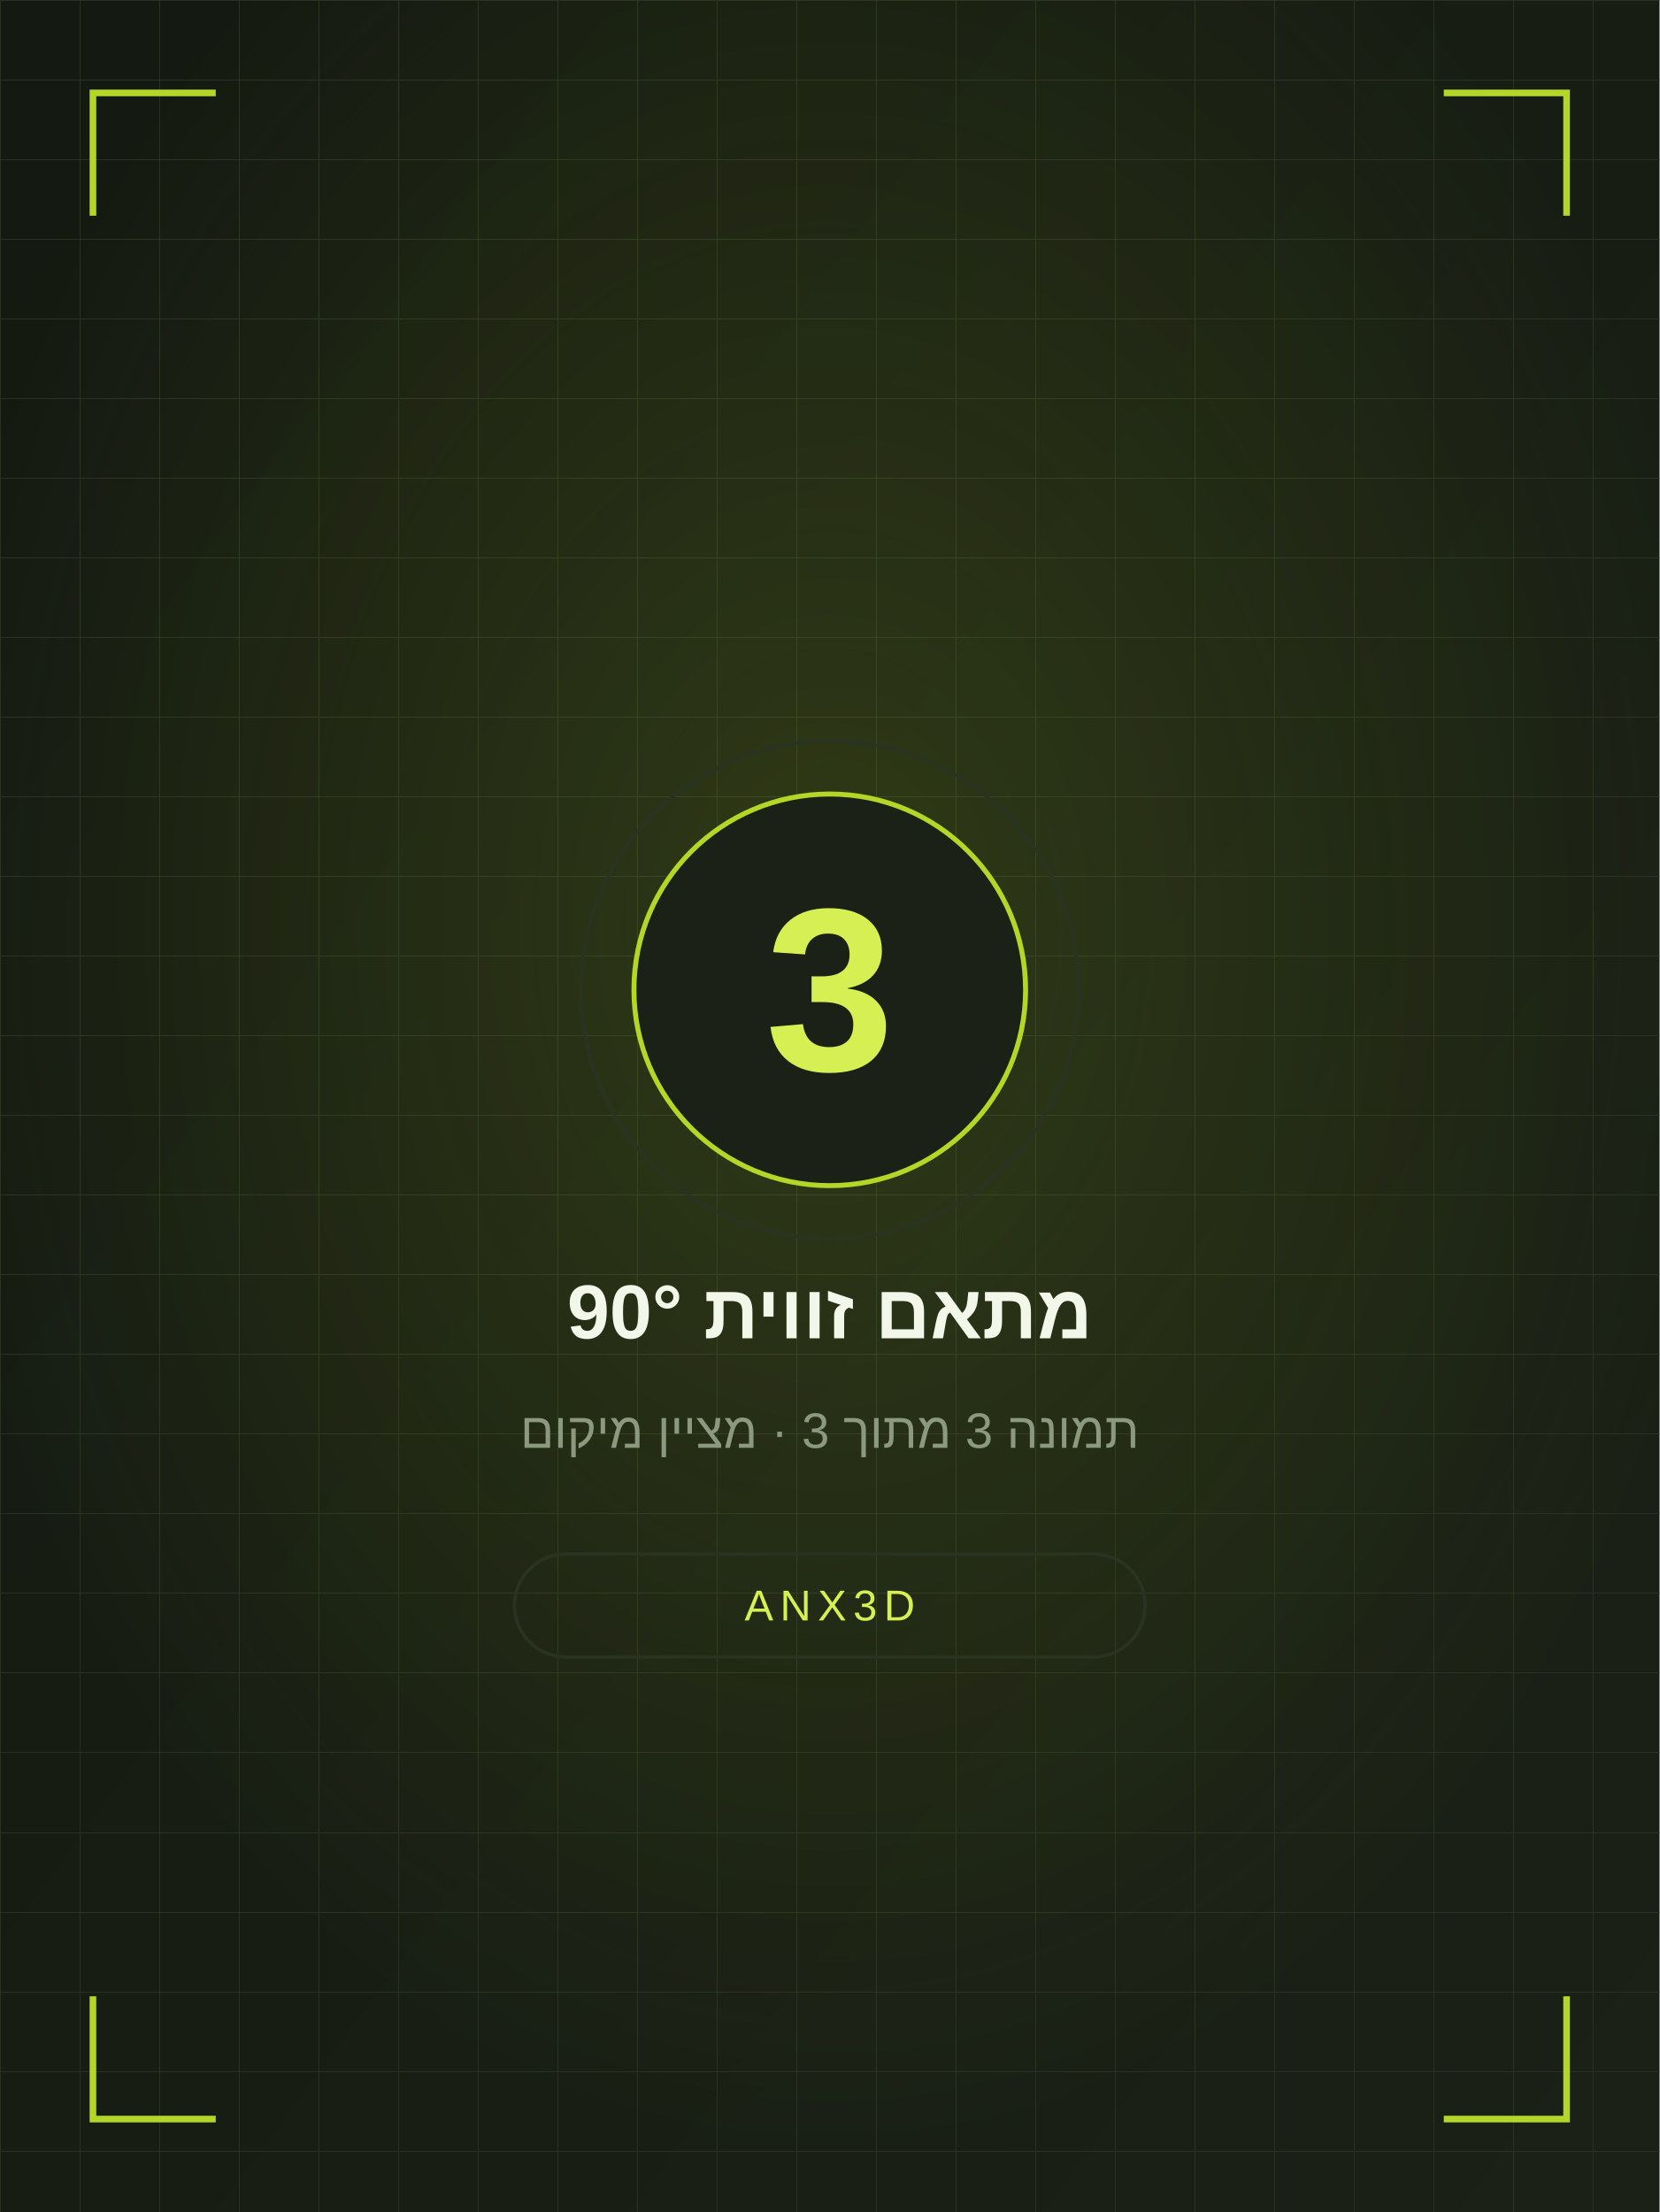
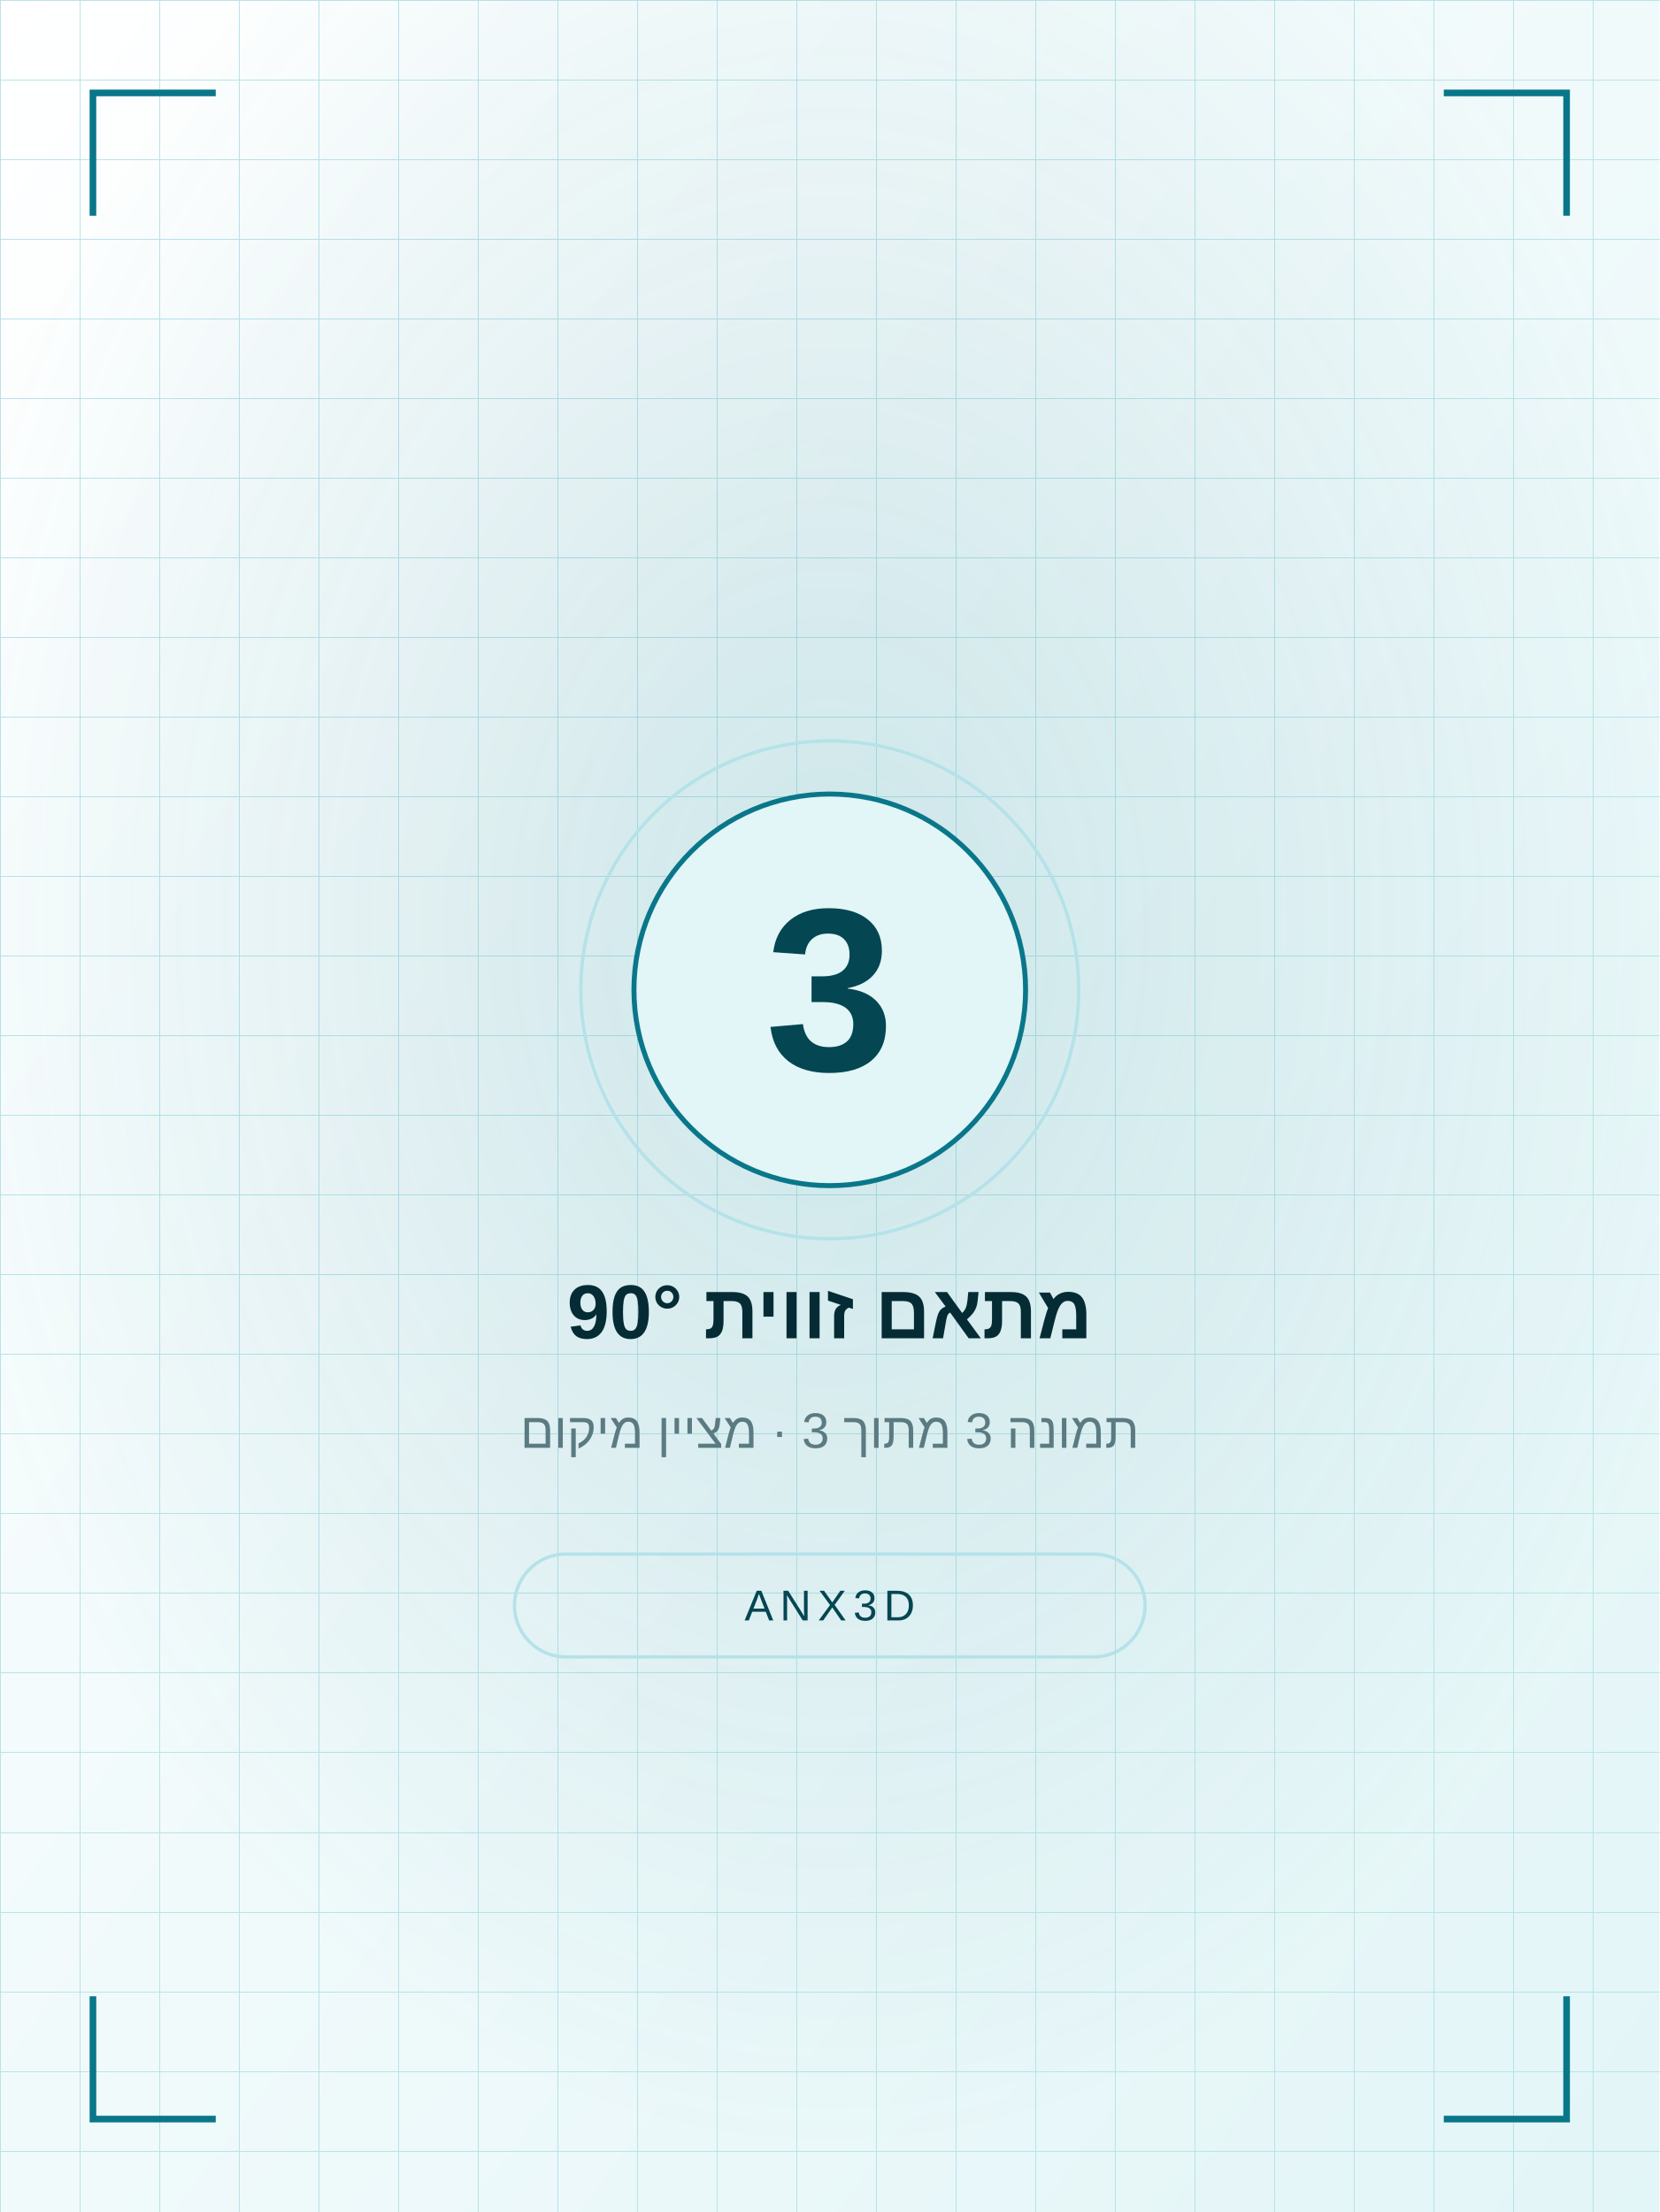
<svg xmlns="http://www.w3.org/2000/svg" width="1000" height="1333" viewBox="0 0 1000 1333" role="img" aria-label="מתאם זווית 90° — תמונה 3 מתוך 3 (מציין מיקום)">
  <defs>
    <linearGradient id="bg" x1="0" y1="0" x2="1" y2="1">
-       <stop offset="0%" stop-color="#141911" />
-       <stop offset="100%" stop-color="#1b2116" />
+       <stop offset="0%" stop-color="#ffffff" />
+       <stop offset="100%" stop-color="#e2f5f7" />
    </linearGradient>
    <pattern id="grid" width="48" height="48" patternUnits="userSpaceOnUse">
-       <path d="M48 0H0V48" fill="none" stroke="#2a3322" stroke-width="1" />
+       <path d="M48 0H0V48" fill="none" stroke="#b4e2e8" stroke-width="1" />
    </pattern>
    <radialGradient id="glow" cx="50%" cy="42%" r="55%">
-       <stop offset="0%" stop-color="#b4d626" stop-opacity="0.16" />
-       <stop offset="100%" stop-color="#b4d626" stop-opacity="0" />
+       <stop offset="0%" stop-color="#097789" stop-opacity="0.16" />
+       <stop offset="100%" stop-color="#097789" stop-opacity="0" />
    </radialGradient>
  </defs>
  <rect width="1000" height="1333" fill="url(#bg)" />
  <rect width="1000" height="1333" fill="url(#grid)" />
  <rect width="1000" height="1333" fill="url(#glow)" />
-   <path d="M56 128V56h72" fill="none" stroke="#b4d626" stroke-width="4" stroke-linecap="square" />
-   <path d="M872 56h72v72" fill="none" stroke="#b4d626" stroke-width="4" stroke-linecap="square" />
-   <path d="M944 1205v72h-72" fill="none" stroke="#b4d626" stroke-width="4" stroke-linecap="square" />
-   <path d="M128 1277H56v-72" fill="none" stroke="#b4d626" stroke-width="4" stroke-linecap="square" />
-   <circle cx="500" cy="596.5" r="150" fill="none" stroke="#2a3322" stroke-width="2" />
-   <circle cx="500" cy="596.5" r="118" fill="#1b2116" stroke="#b4d626" stroke-width="3" />
-   <text x="500" y="596.5" text-anchor="middle" dominant-baseline="central" font-family="Heebo, Arial, sans-serif" font-size="140" font-weight="700" fill="#d6ef52">3</text>
-   <text x="500" y="806.5" text-anchor="middle" direction="rtl" font-family="Heebo, Arial, sans-serif" font-size="46" font-weight="700" fill="#f2f7ea">מתאם זווית 90°</text>
-   <text x="500" y="872.5" text-anchor="middle" direction="rtl" font-family="Heebo, Arial, sans-serif" font-size="30" fill="#8b9a7c">תמונה 3 מתוך 3 · מציין מיקום</text>
-   <rect x="310" y="936.5" width="380" height="62" rx="31" fill="none" stroke="#2a3322" stroke-width="2" />
-   <text x="500" y="967.5" text-anchor="middle" dominant-baseline="central" font-family="Heebo, Arial, sans-serif" font-size="26" letter-spacing="4" fill="#d6ef52">ANX3D</text>
+   <path d="M56 128V56h72" fill="none" stroke="#097789" stroke-width="4" stroke-linecap="square" />
+   <path d="M872 56h72v72" fill="none" stroke="#097789" stroke-width="4" stroke-linecap="square" />
+   <path d="M944 1205v72h-72" fill="none" stroke="#097789" stroke-width="4" stroke-linecap="square" />
+   <path d="M128 1277H56v-72" fill="none" stroke="#097789" stroke-width="4" stroke-linecap="square" />
+   <circle cx="500" cy="596.5" r="150" fill="none" stroke="#b4e2e8" stroke-width="2" />
+   <circle cx="500" cy="596.5" r="118" fill="#e2f5f7" stroke="#097789" stroke-width="3" />
+   <text x="500" y="596.5" text-anchor="middle" dominant-baseline="central" font-family="Heebo, Arial, sans-serif" font-size="140" font-weight="700" fill="#044652">3</text>
+   <text x="500" y="806.5" text-anchor="middle" direction="rtl" font-family="Heebo, Arial, sans-serif" font-size="46" font-weight="700" fill="#052c34">מתאם זווית 90°</text>
+   <text x="500" y="872.5" text-anchor="middle" direction="rtl" font-family="Heebo, Arial, sans-serif" font-size="30" fill="#5b7a82">תמונה 3 מתוך 3 · מציין מיקום</text>
+   <rect x="310" y="936.5" width="380" height="62" rx="31" fill="none" stroke="#b4e2e8" stroke-width="2" />
+   <text x="500" y="967.5" text-anchor="middle" dominant-baseline="central" font-family="Heebo, Arial, sans-serif" font-size="26" letter-spacing="4" fill="#044652">ANX3D</text>
</svg>
